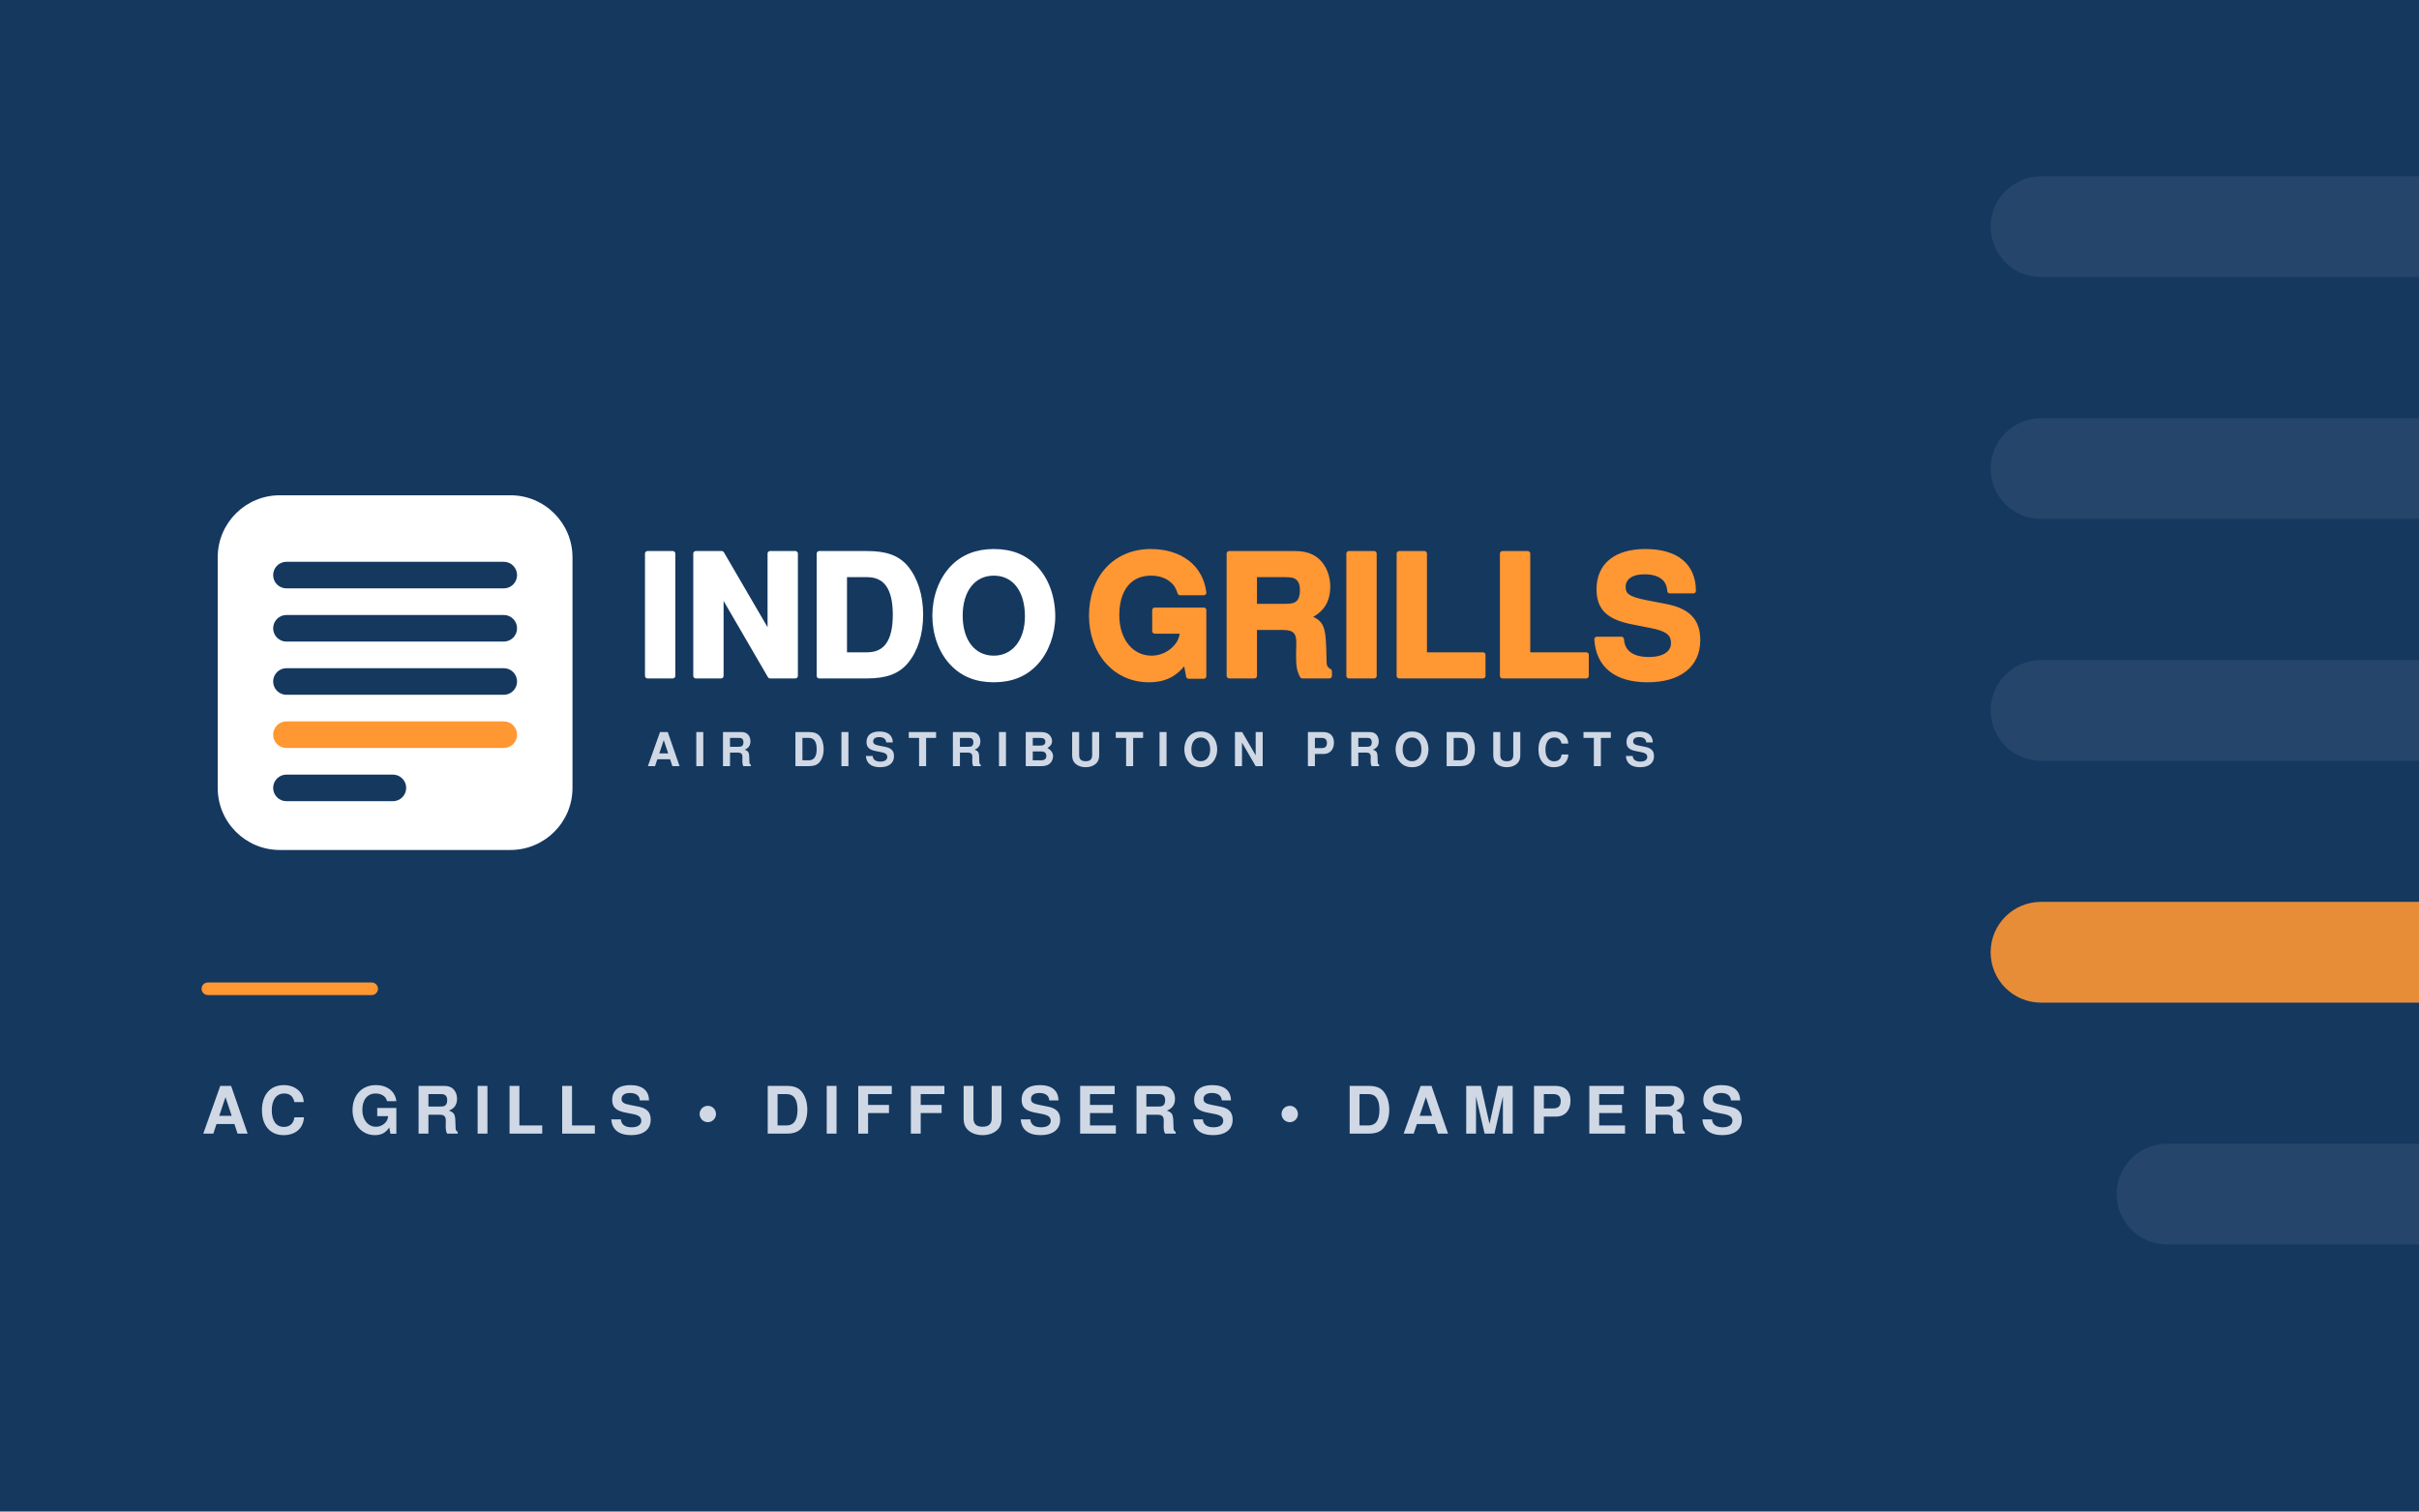
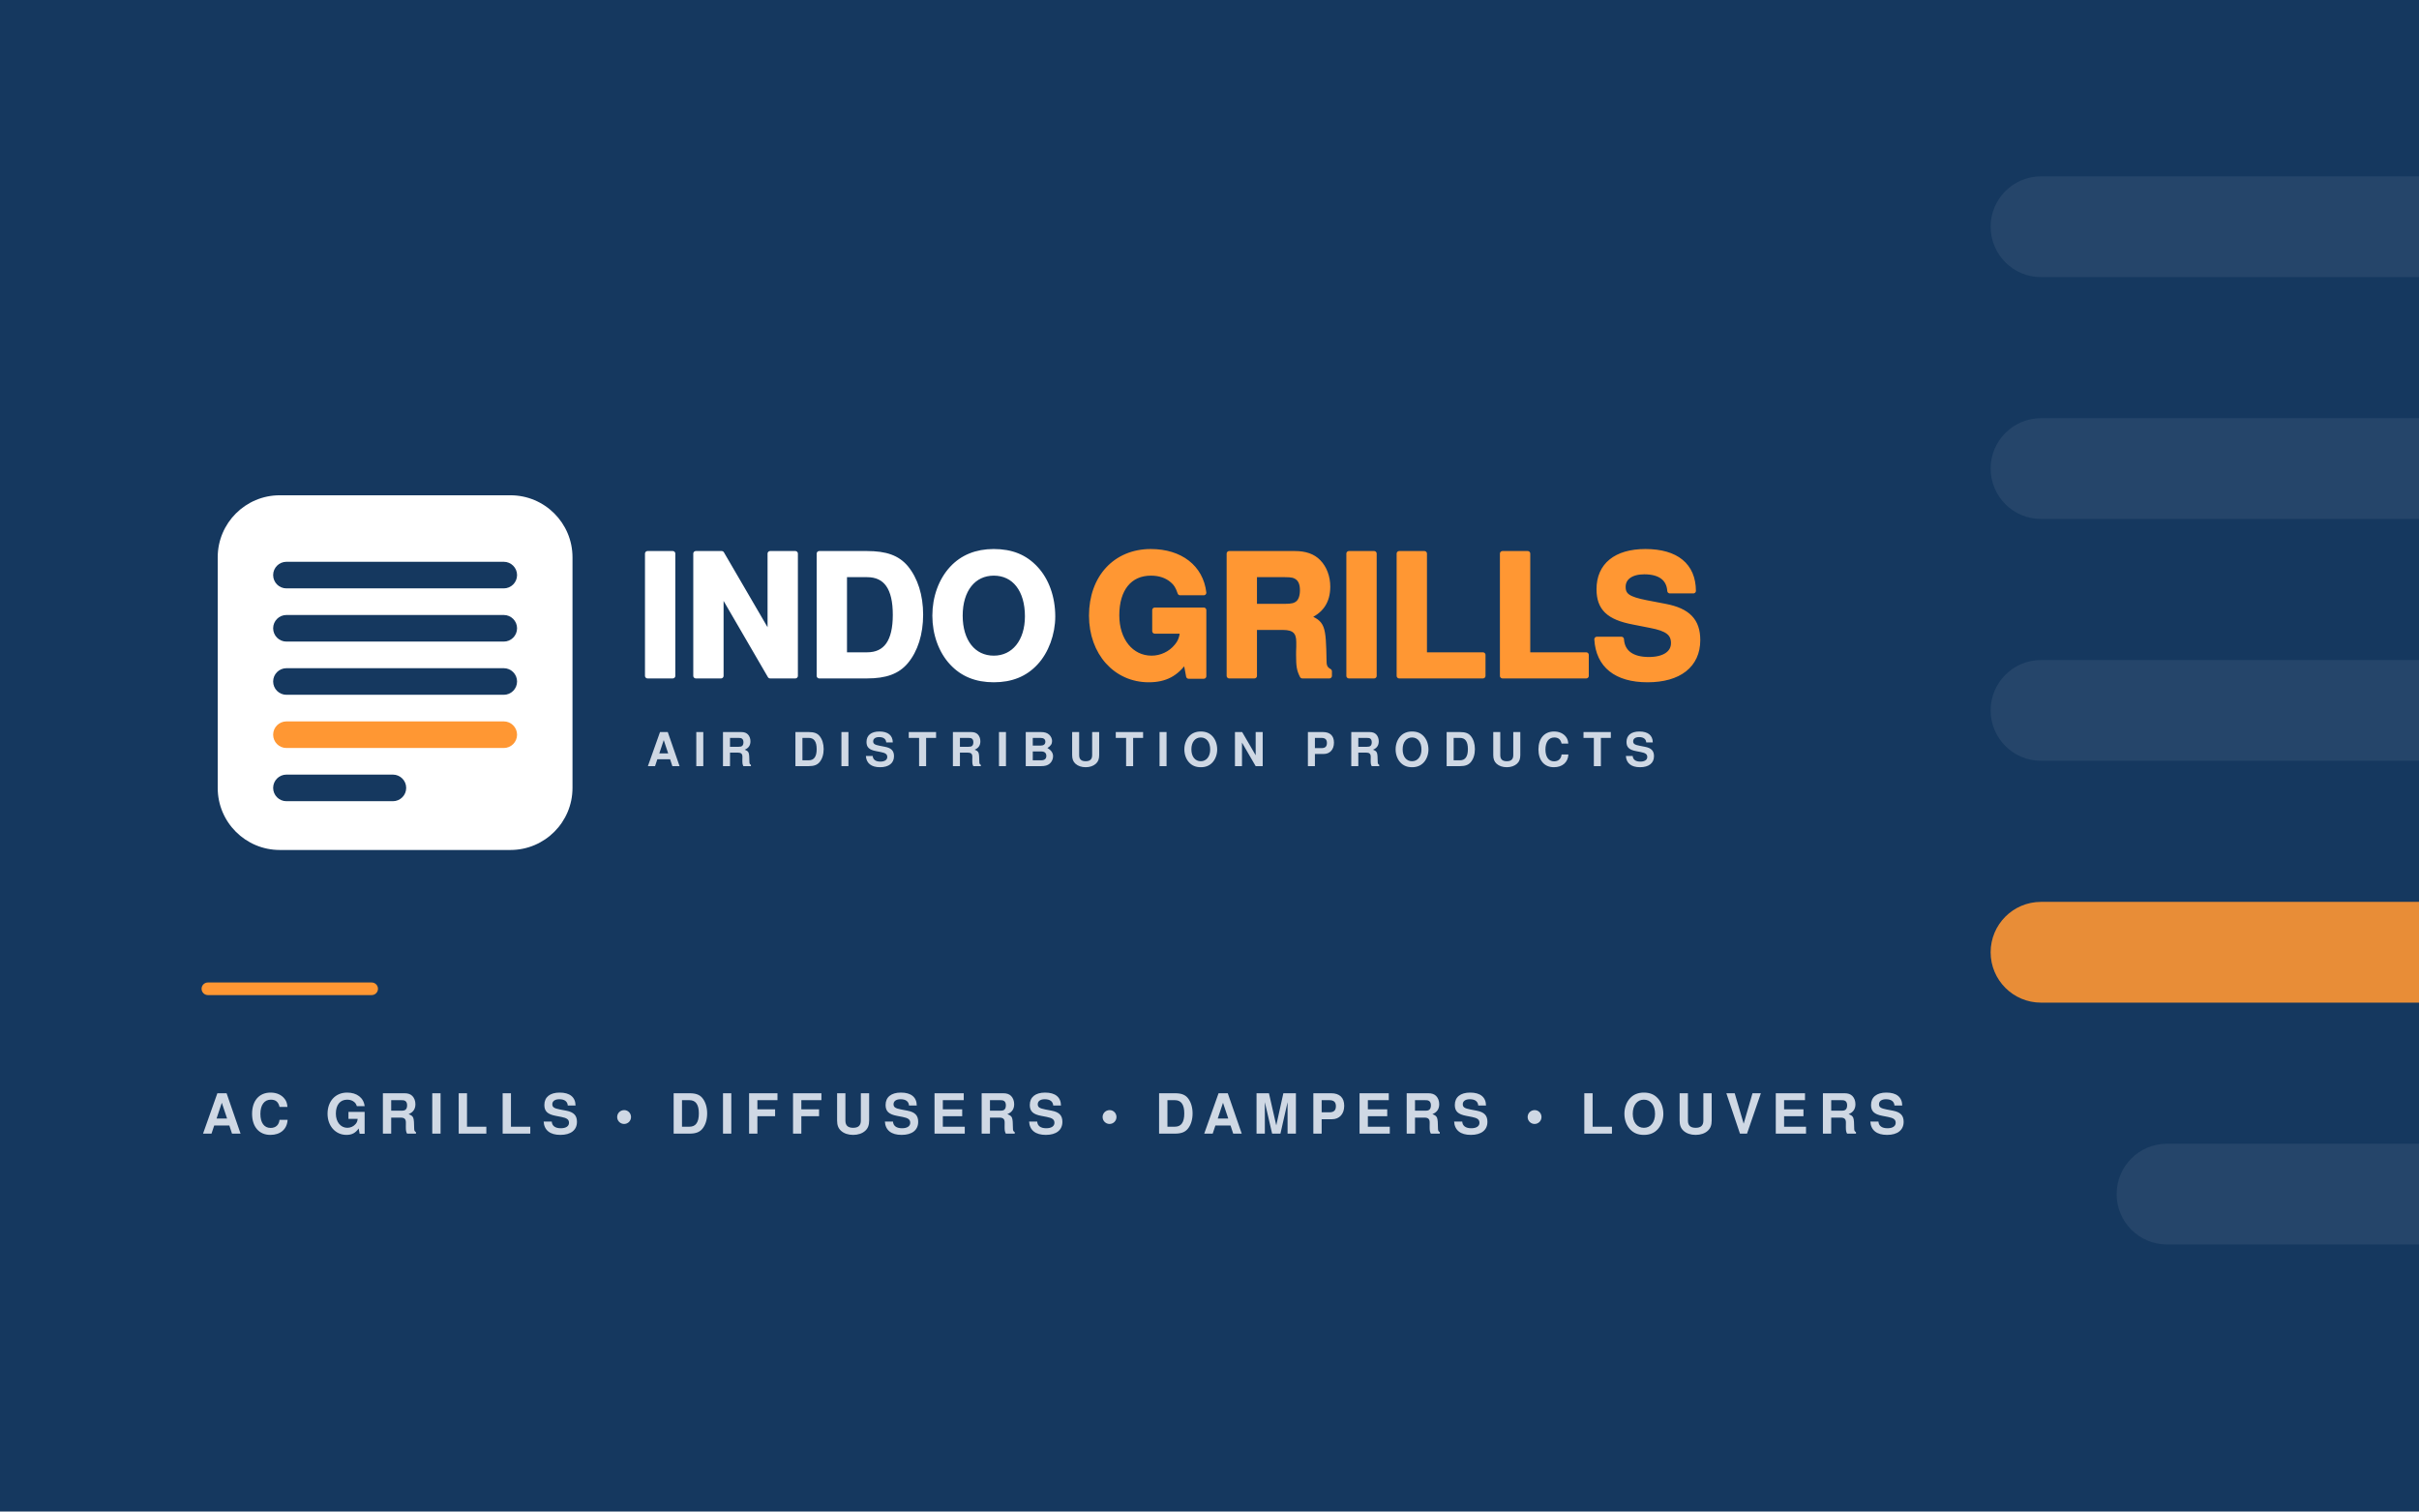
<svg xmlns="http://www.w3.org/2000/svg" width="960" height="600" viewBox="0 0 960 600">
  <rect width="960" height="600" fill="#15385F" />
  <rect x="790" y="70" width="200" height="40" rx="20" fill="#ffffff" opacity="0.07" />
  <rect x="790" y="166" width="200" height="40" rx="20" fill="#ffffff" opacity="0.07" />
  <rect x="790" y="262" width="200" height="40" rx="20" fill="#ffffff" opacity="0.07" />
  <rect x="790" y="358" width="200" height="40" rx="20" fill="#FF9733" opacity="0.9" />
  <rect x="840" y="454" width="200" height="40" rx="20" fill="#ffffff" opacity="0.07" />
  <svg x="80" y="190" width="640" height="154" viewBox="30 30 1000 240">
    <g transform="translate(40 40) scale(1.375)">
      <rect width="160" height="160" rx="28" fill="#FFFFFF" />
      <rect x="25" y="30" width="110" height="12" rx="6" fill="#15385F" />
      <rect x="25" y="54" width="110" height="12" rx="6" fill="#15385F" />
      <rect x="25" y="78" width="110" height="12" rx="6" fill="#15385F" />
      <rect x="25" y="102" width="110" height="12" rx="6" fill="#FF9733" />
      <rect x="25" y="126" width="60" height="12" rx="6" fill="#15385F" />
    </g>
    <text x="300" y="152" text-anchor="start" font-family="'Helvetica Neue', Helvetica, Arial, sans-serif" font-size="104" font-weight="900" fill="#FFFFFF" stroke="#FFFFFF" stroke-width="3.2" stroke-linejoin="round" letter-spacing="0.5">INDO<tspan fill="#FF9733" stroke="#FF9733" dx="16">GRILLS</tspan>
    </text>
    <text x="306" y="208" text-anchor="start" font-family="'Helvetica Neue', Helvetica, Arial, sans-serif" font-size="29" font-weight="700" letter-spacing="8" fill="#cfd8e4">AIR DISTRIBUTION PRODUCTS</text>
  </svg>
  <rect x="80" y="390" width="70" height="5" rx="2.5" fill="#FF9733" />
-   <text x="80" y="450" font-family="'Helvetica Neue',Helvetica,Arial,sans-serif" font-size="26" font-weight="700" fill="#cfd8e4" letter-spacing="5">AC GRILLS  •  DIFFUSERS  •  DAMPERS</text>
+   <text x="80" y="450" font-family="'Helvetica Neue',Helvetica,Arial,sans-serif" font-size="22" font-weight="700" fill="#cfd8e4" letter-spacing="4">AC GRILLS  •  DIFFUSERS  •  DAMPERS  •  LOUVERS</text>
</svg>
